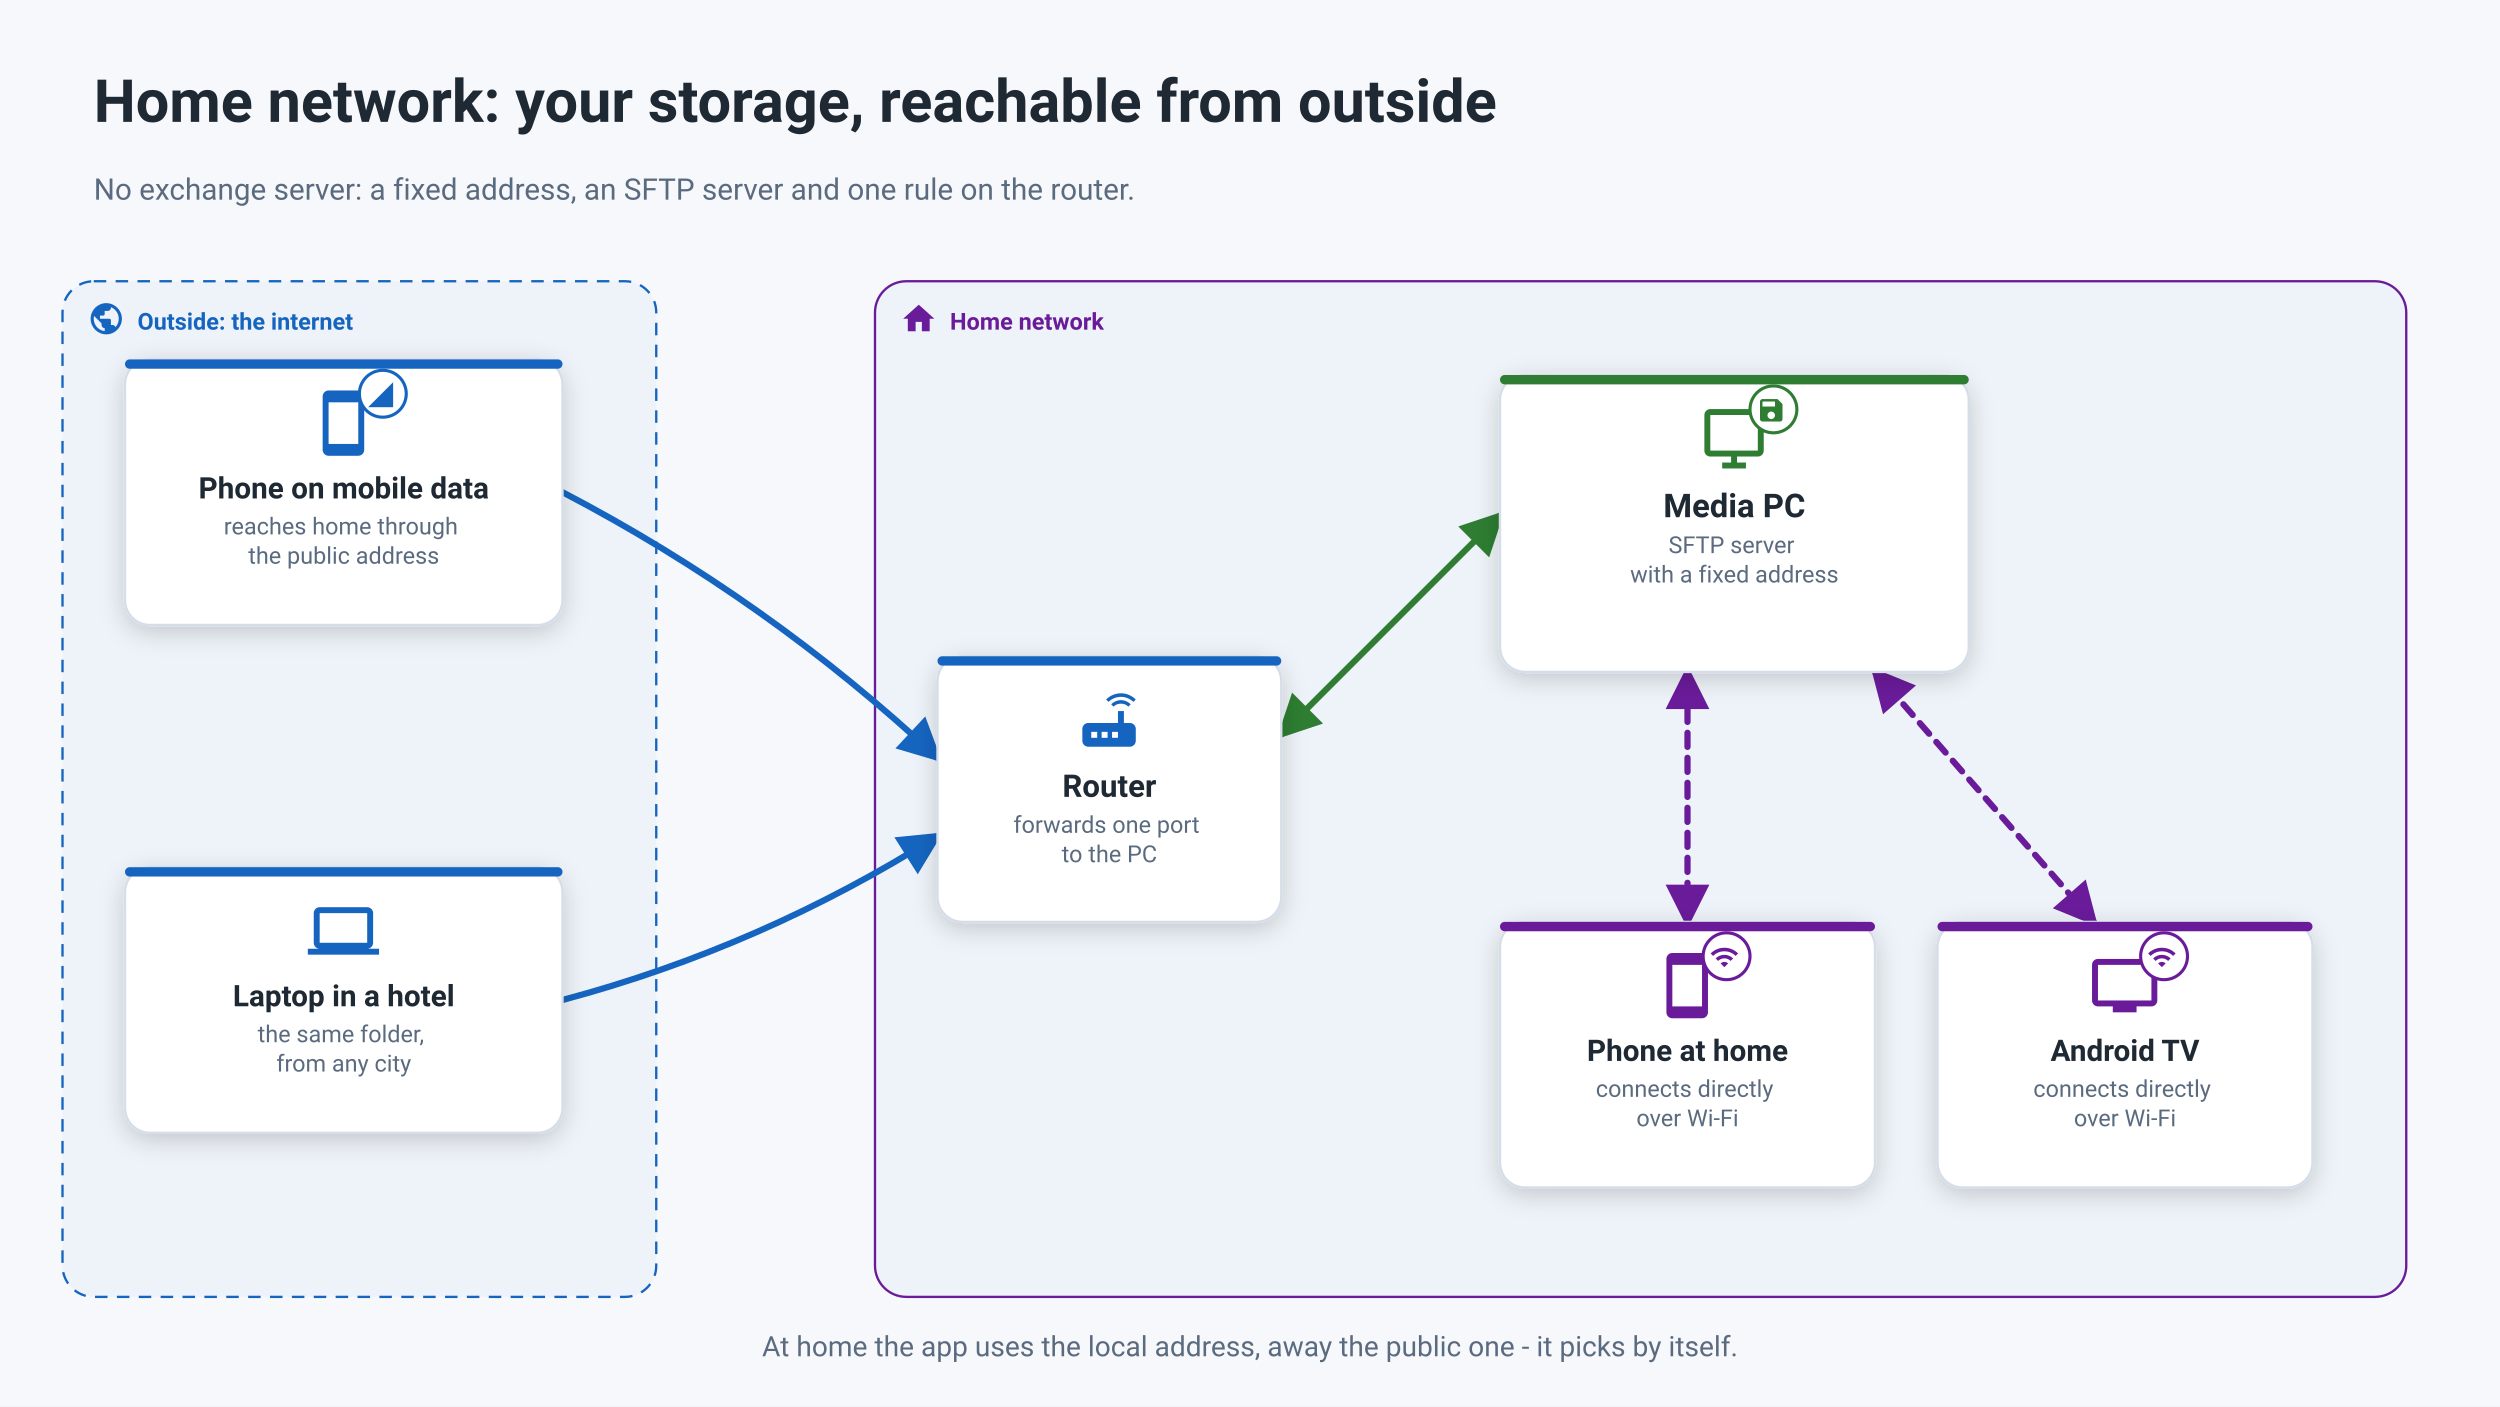
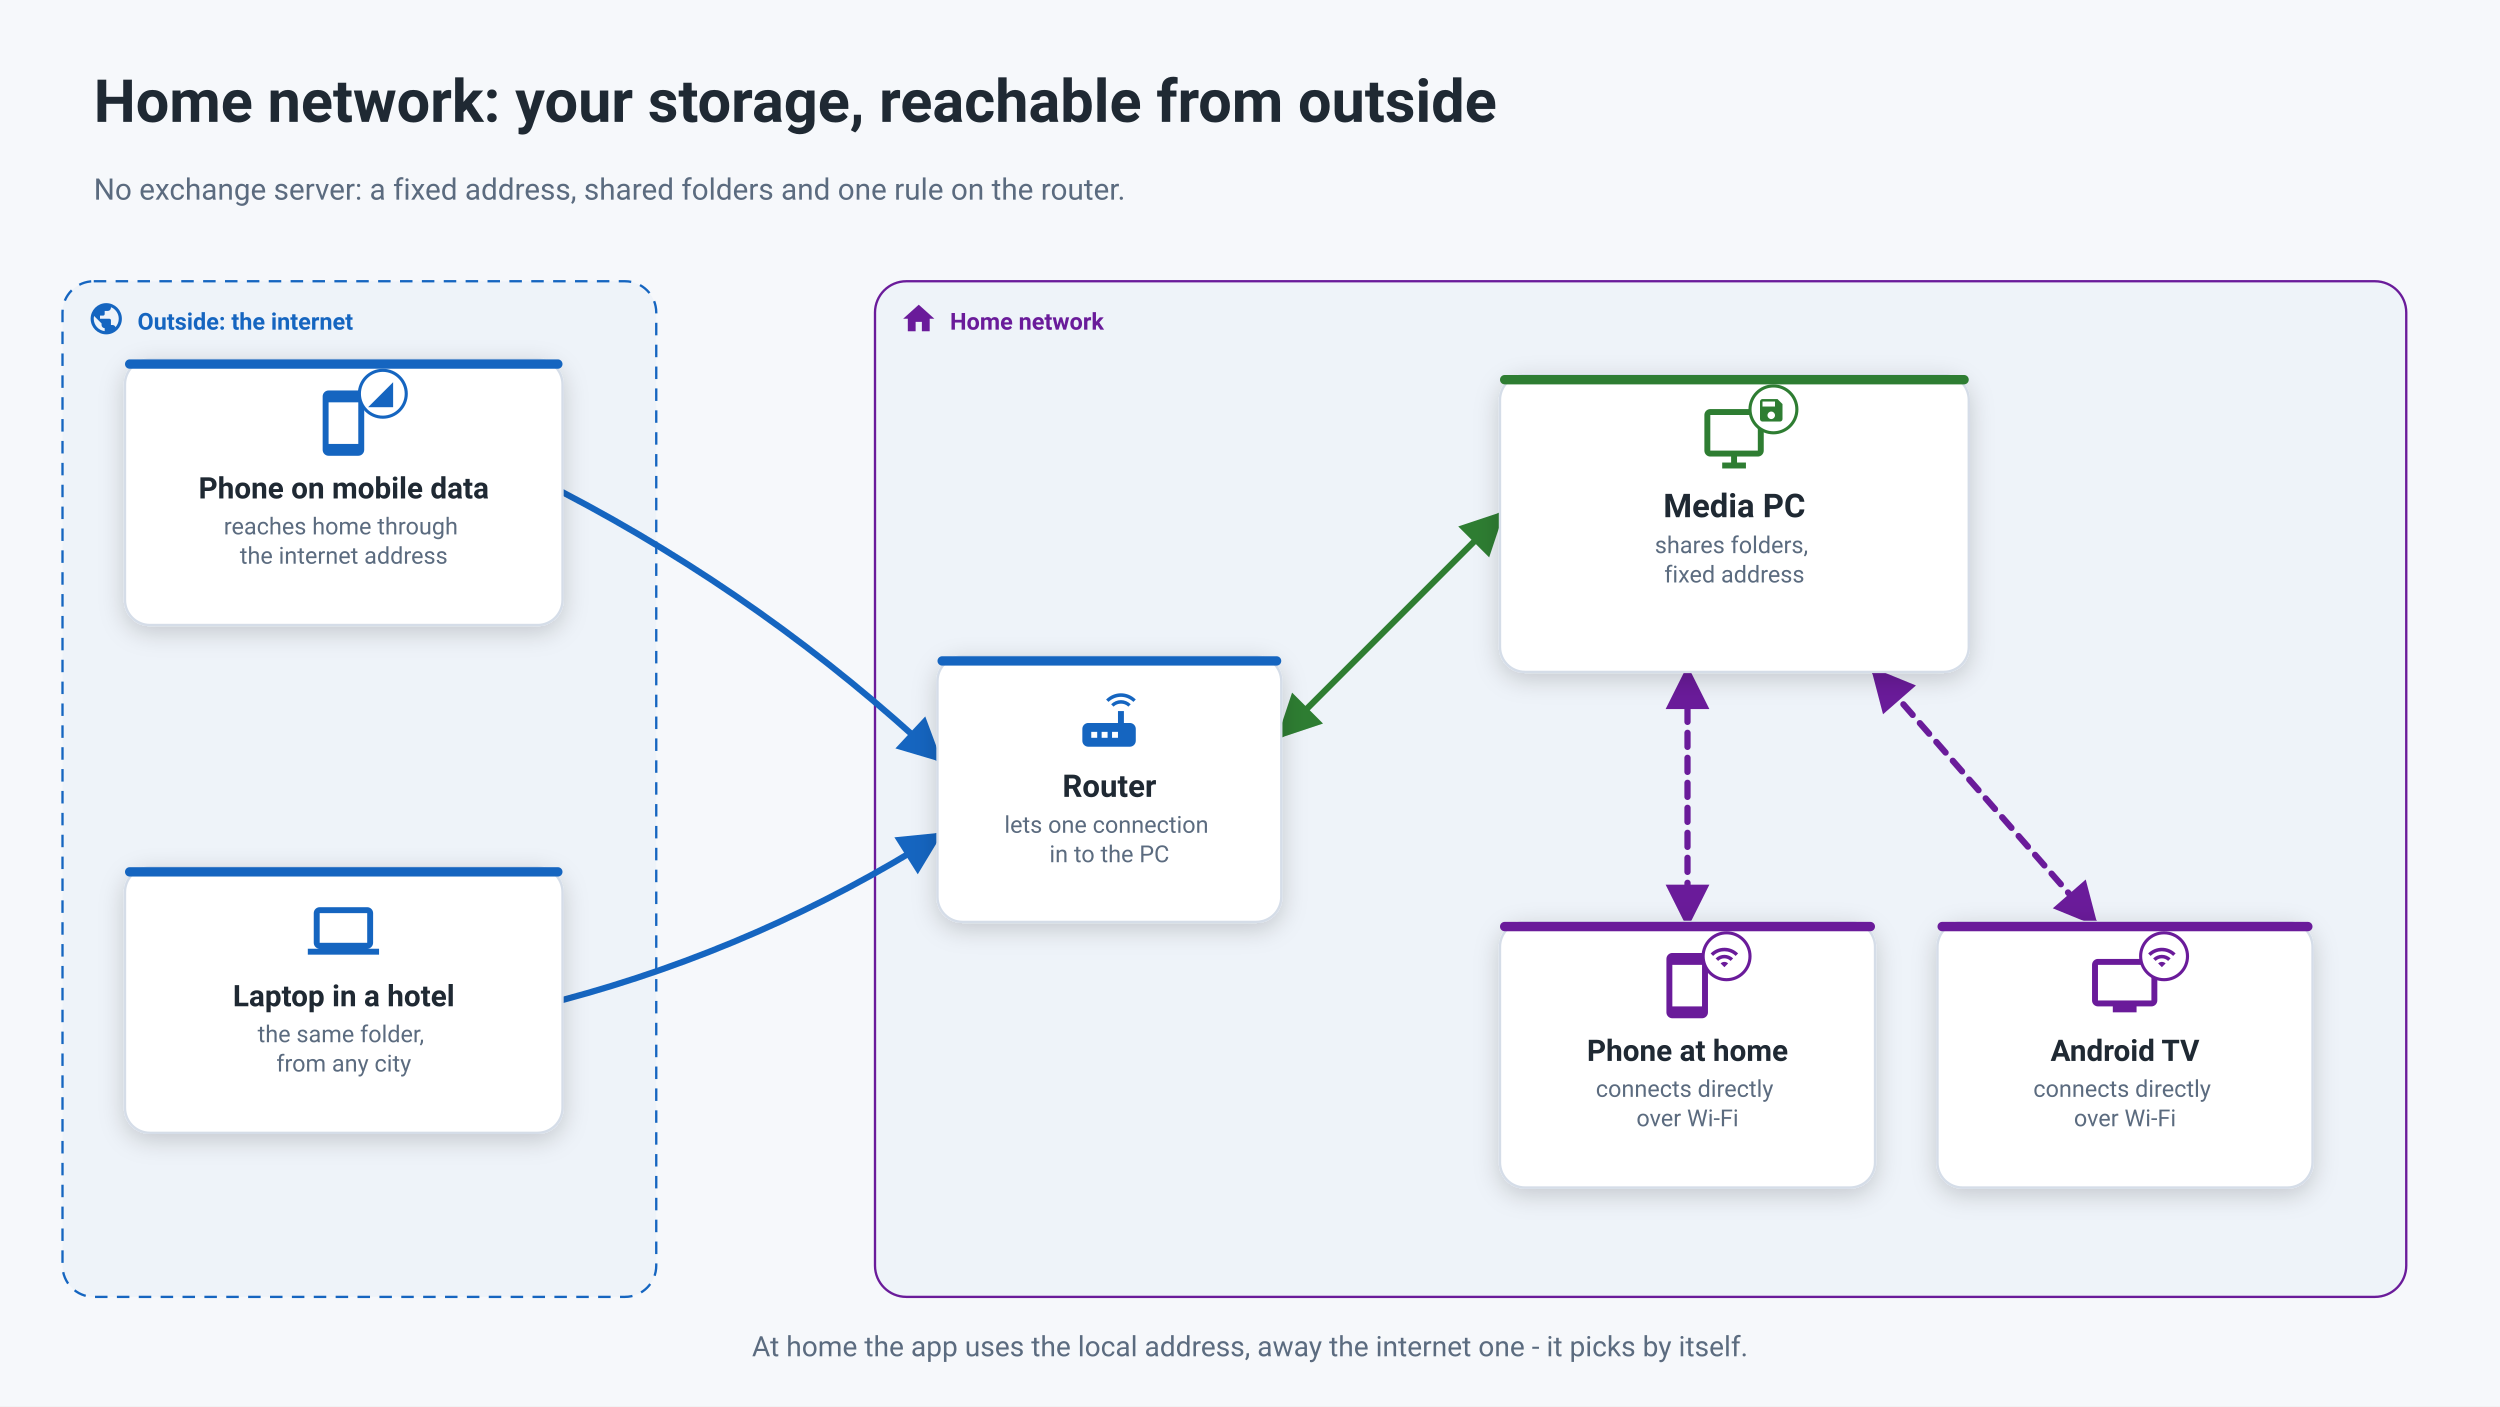
<svg xmlns="http://www.w3.org/2000/svg" viewBox="0 0 1600 900" width="1600" height="900" role="img" aria-labelledby="t d" lang="en">
  <defs>
    <marker id="arr-control" viewBox="0 0 10 10" refX="8.5" refY="5" markerWidth="7" markerHeight="7" orient="auto">
      <path d="M0 0L10 5L0 10z" fill="#1565c0" />
    </marker>
    <marker id="arr-control-s" viewBox="0 0 10 10" refX="1.5" refY="5" markerWidth="7" markerHeight="7" orient="auto">
      <path d="M10 0L0 5L10 10z" fill="#1565c0" />
    </marker>
    <marker id="arr-tunnel" viewBox="0 0 10 10" refX="8.5" refY="5" markerWidth="7" markerHeight="7" orient="auto">
      <path d="M0 0L10 5L0 10z" fill="#2e7d32" />
    </marker>
    <marker id="arr-tunnel-s" viewBox="0 0 10 10" refX="1.5" refY="5" markerWidth="7" markerHeight="7" orient="auto">
      <path d="M10 0L0 5L10 10z" fill="#2e7d32" />
    </marker>
    <marker id="arr-media" viewBox="0 0 10 10" refX="8.5" refY="5" markerWidth="7" markerHeight="7" orient="auto">
      <path d="M0 0L10 5L0 10z" fill="#e65100" />
    </marker>
    <marker id="arr-media-s" viewBox="0 0 10 10" refX="1.5" refY="5" markerWidth="7" markerHeight="7" orient="auto">
      <path d="M10 0L0 5L10 10z" fill="#e65100" />
    </marker>
    <marker id="arr-lan" viewBox="0 0 10 10" refX="8.5" refY="5" markerWidth="7" markerHeight="7" orient="auto">
      <path d="M0 0L10 5L0 10z" fill="#6a1b9a" />
    </marker>
    <marker id="arr-lan-s" viewBox="0 0 10 10" refX="1.5" refY="5" markerWidth="7" markerHeight="7" orient="auto">
      <path d="M10 0L0 5L10 10z" fill="#6a1b9a" />
    </marker>
    <marker id="arr-danger" viewBox="0 0 10 10" refX="8.5" refY="5" markerWidth="7" markerHeight="7" orient="auto">
      <path d="M0 0L10 5L0 10z" fill="#c62828" />
    </marker>
    <marker id="arr-danger-s" viewBox="0 0 10 10" refX="1.5" refY="5" markerWidth="7" markerHeight="7" orient="auto">
      <path d="M10 0L0 5L10 10z" fill="#c62828" />
    </marker>
    <marker id="arr-server" viewBox="0 0 10 10" refX="8.5" refY="5" markerWidth="7" markerHeight="7" orient="auto">
      <path d="M0 0L10 5L0 10z" fill="#00796b" />
    </marker>
    <marker id="arr-server-s" viewBox="0 0 10 10" refX="1.5" refY="5" markerWidth="7" markerHeight="7" orient="auto">
      <path d="M10 0L0 5L10 10z" fill="#00796b" />
    </marker>
    <marker id="arr-muted" viewBox="0 0 10 10" refX="8.5" refY="5" markerWidth="7" markerHeight="7" orient="auto">
      <path d="M0 0L10 5L0 10z" fill="#5b6b7f" />
    </marker>
    <marker id="arr-muted-s" viewBox="0 0 10 10" refX="1.5" refY="5" markerWidth="7" markerHeight="7" orient="auto">
      <path d="M10 0L0 5L10 10z" fill="#5b6b7f" />
    </marker>
    <marker id="arr-text" viewBox="0 0 10 10" refX="8.5" refY="5" markerWidth="7" markerHeight="7" orient="auto">
      <path d="M0 0L10 5L0 10z" fill="#1f2933" />
    </marker>
    <marker id="arr-text-s" viewBox="0 0 10 10" refX="1.5" refY="5" markerWidth="7" markerHeight="7" orient="auto">
      <path d="M10 0L0 5L10 10z" fill="#1f2933" />
    </marker>
    <filter id="soft" x="-20%" y="-20%" width="140%" height="140%">
      <feDropShadow dx="0" dy="4" stdDeviation="8" flood-color="#000" flood-opacity="0.18" />
    </filter>
    <filter id="glow" x="-50%" y="-50%" width="200%" height="200%">
      <feGaussianBlur stdDeviation="14" />
    </filter>
  </defs>
  <rect width="1600" height="900" fill="#f6f8fb" />
  <text x="60" y="78" font-family="'Segoe UI', Roboto, 'Noto Sans', 'Helvetica Neue', Arial, sans-serif" font-size="38" font-weight="700" fill="#1f2933" text-anchor="start">
    <tspan x="60" dy="0">Home network: your storage, reachable from outside</tspan>
  </text>
  <text x="60" y="127.8" font-family="'Segoe UI', Roboto, 'Noto Sans', 'Helvetica Neue', Arial, sans-serif" font-size="19" font-weight="400" fill="#5b6b7f" text-anchor="start">
-     <tspan x="60" dy="0">No exchange server: a fixed address, an SFTP server and one rule on the router.</tspan>
+     <tspan x="60" dy="0">No exchange server: a fixed address, shared folders and one rule on the router.</tspan>
  </text>
  <g>
    <rect x="560" y="180" width="980" height="650" rx="20" fill="#eef3f9" stroke="#6a1b9a" stroke-width="1.5" />
    <g transform="translate(576 192) scale(1)">
      <path d="M10 20v-6h4v6h5v-8h3L12 3 2 12h3v8z" fill="#6a1b9a" />
    </g>
    <text x="608" y="211" font-family="'Segoe UI', Roboto, 'Noto Sans', 'Helvetica Neue', Arial, sans-serif" font-size="15" font-weight="600" fill="#6a1b9a" text-anchor="start">
      <tspan x="608" dy="0">Home network</tspan>
    </text>
  </g>
  <g>
    <rect x="40" y="180" width="380" height="650" rx="20" fill="#eef3f9" stroke="#1565c0" stroke-width="1.5" stroke-dasharray="8 6" />
    <g transform="translate(56 192) scale(1)">
      <path d="M12 2C6.48 2 2 6.48 2 12s4.48 10 10 10 10-4.48 10-10S17.52 2 12 2zm-1 17.93c-3.95-.49-7-3.85-7-7.93 0-.62.08-1.21.21-1.79L9 15v1c0 1.1.9 2 2 2v1.93zm6.9-2.54c-.26-.81-1-1.39-1.9-1.39h-1v-3c0-.55-.45-1-1-1H8v-2h2c.55 0 1-.45 1-1V7h2c1.1 0 2-.9 2-2v-.41c2.93 1.19 5 4.06 5 7.41 0 2.08-.8 3.97-2.1 5.39z" fill="#1565c0" />
    </g>
    <text x="88" y="211" font-family="'Segoe UI', Roboto, 'Noto Sans', 'Helvetica Neue', Arial, sans-serif" font-size="15" font-weight="600" fill="#1565c0" text-anchor="start">
      <tspan x="88" dy="0">Outside: the internet</tspan>
    </text>
  </g>
  <path d="M360 315 Q491.6 383.7 600 485" fill="none" stroke="#1565c0" stroke-width="4" stroke-linecap="round" stroke-linejoin="round" marker-end="url(#arr-control)" />
  <path d="M360 640 Q488 605.8 600 535" fill="none" stroke="#1565c0" stroke-width="4" stroke-linecap="round" stroke-linejoin="round" marker-end="url(#arr-control)" />
  <path d="M820 470 L960 330" fill="none" stroke="#2e7d32" stroke-width="4" stroke-linecap="round" stroke-linejoin="round" marker-start="url(#arr-tunnel-s)" marker-end="url(#arr-tunnel)" />
  <path d="M1080 590 L1080 430" fill="none" stroke="#6a1b9a" stroke-width="4" stroke-linecap="round" stroke-linejoin="round" stroke-dasharray="9 7" marker-start="url(#arr-lan-s)" marker-end="url(#arr-lan)" />
  <path d="M1340 590 L1200 430" fill="none" stroke="#6a1b9a" stroke-width="4" stroke-linecap="round" stroke-linejoin="round" stroke-dasharray="9 7" marker-start="url(#arr-lan-s)" marker-end="url(#arr-lan)" />
  <g>
    <rect x="80" y="230" width="280" height="170" rx="16" fill="#ffffff" stroke="#d5dde8" stroke-width="1.5" filter="url(#soft)" />
    <rect x="80" y="230" width="280" height="6" rx="3" fill="#1565c0" stroke="none" stroke-width="1.5" />
    <g transform="translate(197 248) scale(1.9)">
      <path d="M17 1.01L7 1c-1.1 0-2 .9-2 2v18c0 1.1.9 2 2 2h10c1.1 0 2-.9 2-2V3c0-1.1-.9-1.99-2-1.99zM17 19H7V5h10v14z" fill="#1565c0" />
    </g>
    <circle cx="245" cy="252" r="15" fill="#ffffff" stroke="#1565c0" stroke-width="2" />
    <g transform="translate(234 243) scale(0.8)">
      <path d="M2 22h20V2z" fill="#1565c0" />
    </g>
    <text x="220" y="319" font-family="'Segoe UI', Roboto, 'Noto Sans', 'Helvetica Neue', Arial, sans-serif" font-size="19" font-weight="600" fill="#1f2933" text-anchor="middle">
      <tspan x="220" dy="0">Phone on mobile data</tspan>
    </text>
    <text x="220" y="342" font-family="'Segoe UI', Roboto, 'Noto Sans', 'Helvetica Neue', Arial, sans-serif" font-size="15" font-weight="400" fill="#5b6b7f" text-anchor="middle">
      <tspan x="220" dy="0">reaches home through</tspan>
-       <tspan x="220" dy="18.8">the public address</tspan>
+       <tspan x="220" dy="18.8">the internet address</tspan>
    </text>
  </g>
  <g>
    <rect x="80" y="555" width="280" height="170" rx="16" fill="#ffffff" stroke="#d5dde8" stroke-width="1.5" filter="url(#soft)" />
    <rect x="80" y="555" width="280" height="6" rx="3" fill="#1565c0" stroke="none" stroke-width="1.5" />
    <g transform="translate(197 573) scale(1.9)">
      <path d="M20 18c1.1 0 1.99-.9 1.99-2L22 6c0-1.1-.9-2-2-2H4c-1.1 0-2 .9-2 2v10c0 1.1.9 2 2 2H0v2h24v-2h-4zM4 6h16v10H4V6z" fill="#1565c0" />
    </g>
    <text x="220" y="644" font-family="'Segoe UI', Roboto, 'Noto Sans', 'Helvetica Neue', Arial, sans-serif" font-size="19" font-weight="600" fill="#1f2933" text-anchor="middle">
      <tspan x="220" dy="0">Laptop in a hotel</tspan>
    </text>
    <text x="220" y="667" font-family="'Segoe UI', Roboto, 'Noto Sans', 'Helvetica Neue', Arial, sans-serif" font-size="15" font-weight="400" fill="#5b6b7f" text-anchor="middle">
      <tspan x="220" dy="0">the same folder,</tspan>
      <tspan x="220" dy="18.8">from any city</tspan>
    </text>
  </g>
  <g>
    <rect x="600" y="420" width="220" height="170" rx="16" fill="#ffffff" stroke="#d5dde8" stroke-width="1.5" filter="url(#soft)" />
    <rect x="600" y="420" width="220" height="6" rx="3" fill="#1565c0" stroke="none" stroke-width="1.5" />
    <g transform="translate(687 438) scale(1.9)">
      <path d="M20.2 5.9l.8-.8C19.6 3.7 17.8 3 16 3s-3.6.7-5 2.1l.8.8C13 4.8 14.5 4.2 16 4.2s3 .6 4.2 1.7zm-.9.8c-.9-.9-2.1-1.4-3.3-1.4s-2.4.5-3.3 1.4l.8.8c.7-.7 1.6-1 2.5-1 .9 0 1.8.3 2.5 1l.8-.8zM19 13h-2V9h-2v4H5c-1.1 0-2 .9-2 2v4c0 1.1.9 2 2 2h14c1.1 0 2-.9 2-2v-4c0-1.1-.9-2-2-2zM8 18H6v-2h2v2zm3.5 0h-2v-2h2v2zm3.5 0h-2v-2h2v2z" fill="#1565c0" />
    </g>
    <text x="710" y="510" font-family="'Segoe UI', Roboto, 'Noto Sans', 'Helvetica Neue', Arial, sans-serif" font-size="20" font-weight="600" fill="#1f2933" text-anchor="middle">
      <tspan x="710" dy="0">Router</tspan>
    </text>
    <text x="710" y="533" font-family="'Segoe UI', Roboto, 'Noto Sans', 'Helvetica Neue', Arial, sans-serif" font-size="15" font-weight="400" fill="#5b6b7f" text-anchor="middle">
-       <tspan x="710" dy="0">forwards one port</tspan>
-       <tspan x="710" dy="18.8">to the PC</tspan>
+       <tspan x="710" dy="0">lets one connection</tspan>
+       <tspan x="710" dy="18.8">in to the PC</tspan>
    </text>
  </g>
  <g>
    <rect x="960" y="240" width="300" height="190" rx="16" fill="#ffffff" stroke="#d5dde8" stroke-width="1.5" filter="url(#soft)" />
    <rect x="960" y="240" width="300" height="6" rx="3" fill="#2e7d32" stroke="none" stroke-width="1.5" />
    <g transform="translate(1087 258) scale(1.9)">
      <path d="M20 2H4c-1.1 0-2 .9-2 2v12c0 1.1.9 2 2 2h7v2H8v2h8v-2h-3v-2h7c1.1 0 2-.9 2-2V4c0-1.1-.9-2-2-2zm0 14H4V4h16v12z" fill="#2e7d32" />
    </g>
    <circle cx="1135" cy="262" r="15" fill="#ffffff" stroke="#2e7d32" stroke-width="2" />
    <g transform="translate(1124 253) scale(0.8)">
      <path d="M17 3H5c-1.11 0-2 .9-2 2v14c0 1.1.89 2 2 2h14c1.1 0 2-.9 2-2V7l-4-4zm-5 16c-1.66 0-3-1.34-3-3s1.34-3 3-3 3 1.34 3 3-1.34 3-3 3zm3-10H5V5h10v4z" fill="#2e7d32" />
    </g>
    <text x="1110" y="331" font-family="'Segoe UI', Roboto, 'Noto Sans', 'Helvetica Neue', Arial, sans-serif" font-size="21" font-weight="600" fill="#1f2933" text-anchor="middle">
      <tspan x="1110" dy="0">Media PC</tspan>
    </text>
    <text x="1110" y="354" font-family="'Segoe UI', Roboto, 'Noto Sans', 'Helvetica Neue', Arial, sans-serif" font-size="15" font-weight="400" fill="#5b6b7f" text-anchor="middle">
-       <tspan x="1110" dy="0">SFTP server</tspan>
-       <tspan x="1110" dy="18.8">with a fixed address</tspan>
+       <tspan x="1110" dy="0">shares folders,</tspan>
+       <tspan x="1110" dy="18.8">fixed address</tspan>
    </text>
  </g>
  <g>
    <rect x="960" y="590" width="240" height="170" rx="16" fill="#ffffff" stroke="#d5dde8" stroke-width="1.5" filter="url(#soft)" />
    <rect x="960" y="590" width="240" height="6" rx="3" fill="#6a1b9a" stroke="none" stroke-width="1.5" />
    <g transform="translate(1057 608) scale(1.9)">
      <path d="M17 1.01L7 1c-1.1 0-2 .9-2 2v18c0 1.1.9 2 2 2h10c1.1 0 2-.9 2-2V3c0-1.1-.9-1.99-2-1.99zM17 19H7V5h10v14z" fill="#6a1b9a" />
    </g>
    <circle cx="1105" cy="612" r="15" fill="#ffffff" stroke="#6a1b9a" stroke-width="2" />
    <g transform="translate(1094 603) scale(0.8)">
      <path d="M1 9l2 2c4.97-4.97 13.03-4.97 18 0l2-2C16.93 2.93 7.08 2.93 1 9zm8 8l3 3 3-3c-1.65-1.66-4.34-1.66-6 0zm-4-4l2 2c2.76-2.76 7.24-2.76 10 0l2-2C15.14 9.14 8.87 9.14 5 13z" fill="#6a1b9a" />
    </g>
    <text x="1080" y="679" font-family="'Segoe UI', Roboto, 'Noto Sans', 'Helvetica Neue', Arial, sans-serif" font-size="19" font-weight="600" fill="#1f2933" text-anchor="middle">
      <tspan x="1080" dy="0">Phone at home</tspan>
    </text>
    <text x="1080" y="702" font-family="'Segoe UI', Roboto, 'Noto Sans', 'Helvetica Neue', Arial, sans-serif" font-size="15" font-weight="400" fill="#5b6b7f" text-anchor="middle">
      <tspan x="1080" dy="0">connects directly</tspan>
      <tspan x="1080" dy="18.8">over Wi-Fi</tspan>
    </text>
  </g>
  <g>
    <rect x="1240" y="590" width="240" height="170" rx="16" fill="#ffffff" stroke="#d5dde8" stroke-width="1.5" filter="url(#soft)" />
    <rect x="1240" y="590" width="240" height="6" rx="3" fill="#6a1b9a" stroke="none" stroke-width="1.5" />
    <g transform="translate(1337 608) scale(1.9)">
      <path d="M21 3H3c-1.1 0-2 .9-2 2v12c0 1.1.9 2 2 2h5v2h8v-2h5c1.1 0 1.99-.9 1.99-2L23 5c0-1.1-.9-2-2-2zm0 14H3V5h18v12z" fill="#6a1b9a" />
    </g>
    <circle cx="1385" cy="612" r="15" fill="#ffffff" stroke="#6a1b9a" stroke-width="2" />
    <g transform="translate(1374 603) scale(0.8)">
      <path d="M1 9l2 2c4.97-4.97 13.03-4.97 18 0l2-2C16.93 2.93 7.08 2.93 1 9zm8 8l3 3 3-3c-1.65-1.66-4.34-1.66-6 0zm-4-4l2 2c2.76-2.76 7.24-2.76 10 0l2-2C15.14 9.14 8.87 9.14 5 13z" fill="#6a1b9a" />
    </g>
    <text x="1360" y="679" font-family="'Segoe UI', Roboto, 'Noto Sans', 'Helvetica Neue', Arial, sans-serif" font-size="19" font-weight="600" fill="#1f2933" text-anchor="middle">
      <tspan x="1360" dy="0">Android TV</tspan>
    </text>
    <text x="1360" y="702" font-family="'Segoe UI', Roboto, 'Noto Sans', 'Helvetica Neue', Arial, sans-serif" font-size="15" font-weight="400" fill="#5b6b7f" text-anchor="middle">
      <tspan x="1360" dy="0">connects directly</tspan>
      <tspan x="1360" dy="18.8">over Wi-Fi</tspan>
    </text>
  </g>
  <text x="800" y="868" font-family="'Segoe UI', Roboto, 'Noto Sans', 'Helvetica Neue', Arial, sans-serif" font-size="18" font-weight="400" fill="#5b6b7f" text-anchor="middle">
-     <tspan x="800" dy="0">At home the app uses the local address, away the public one - it picks by itself.</tspan>
+     <tspan x="800" dy="0">At home the app uses the local address, away the internet one - it picks by itself.</tspan>
  </text>
</svg>
